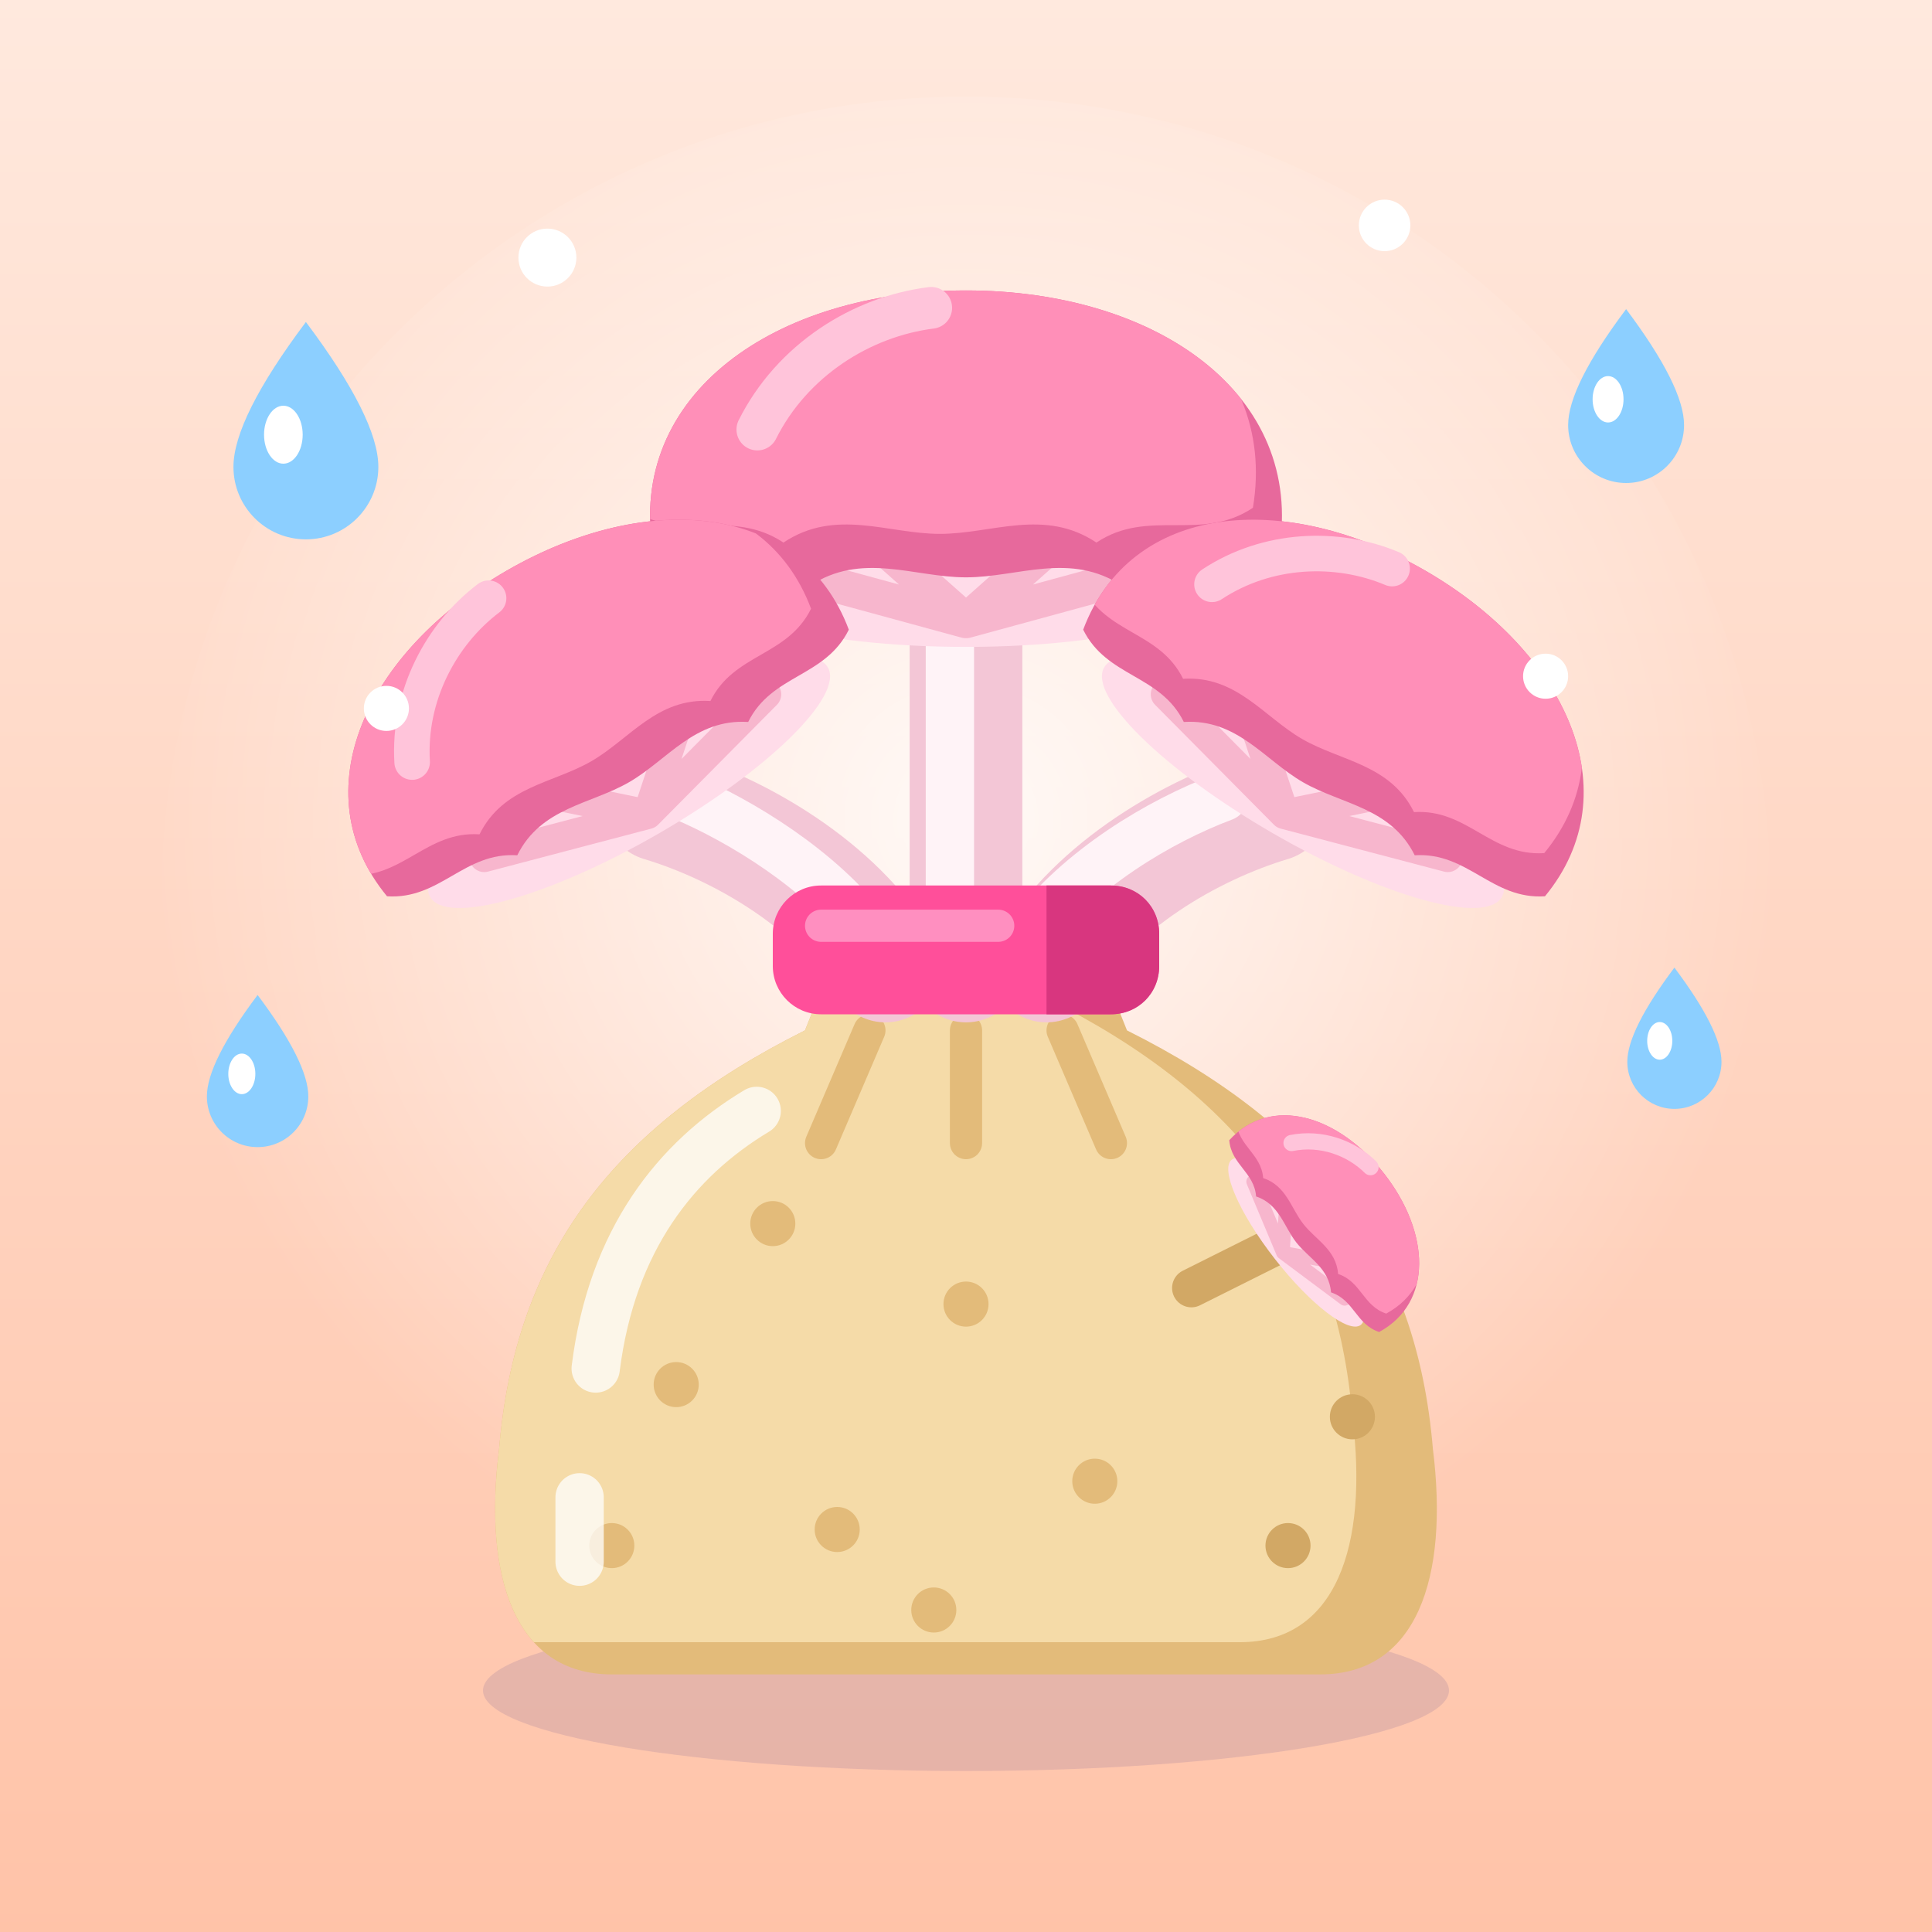
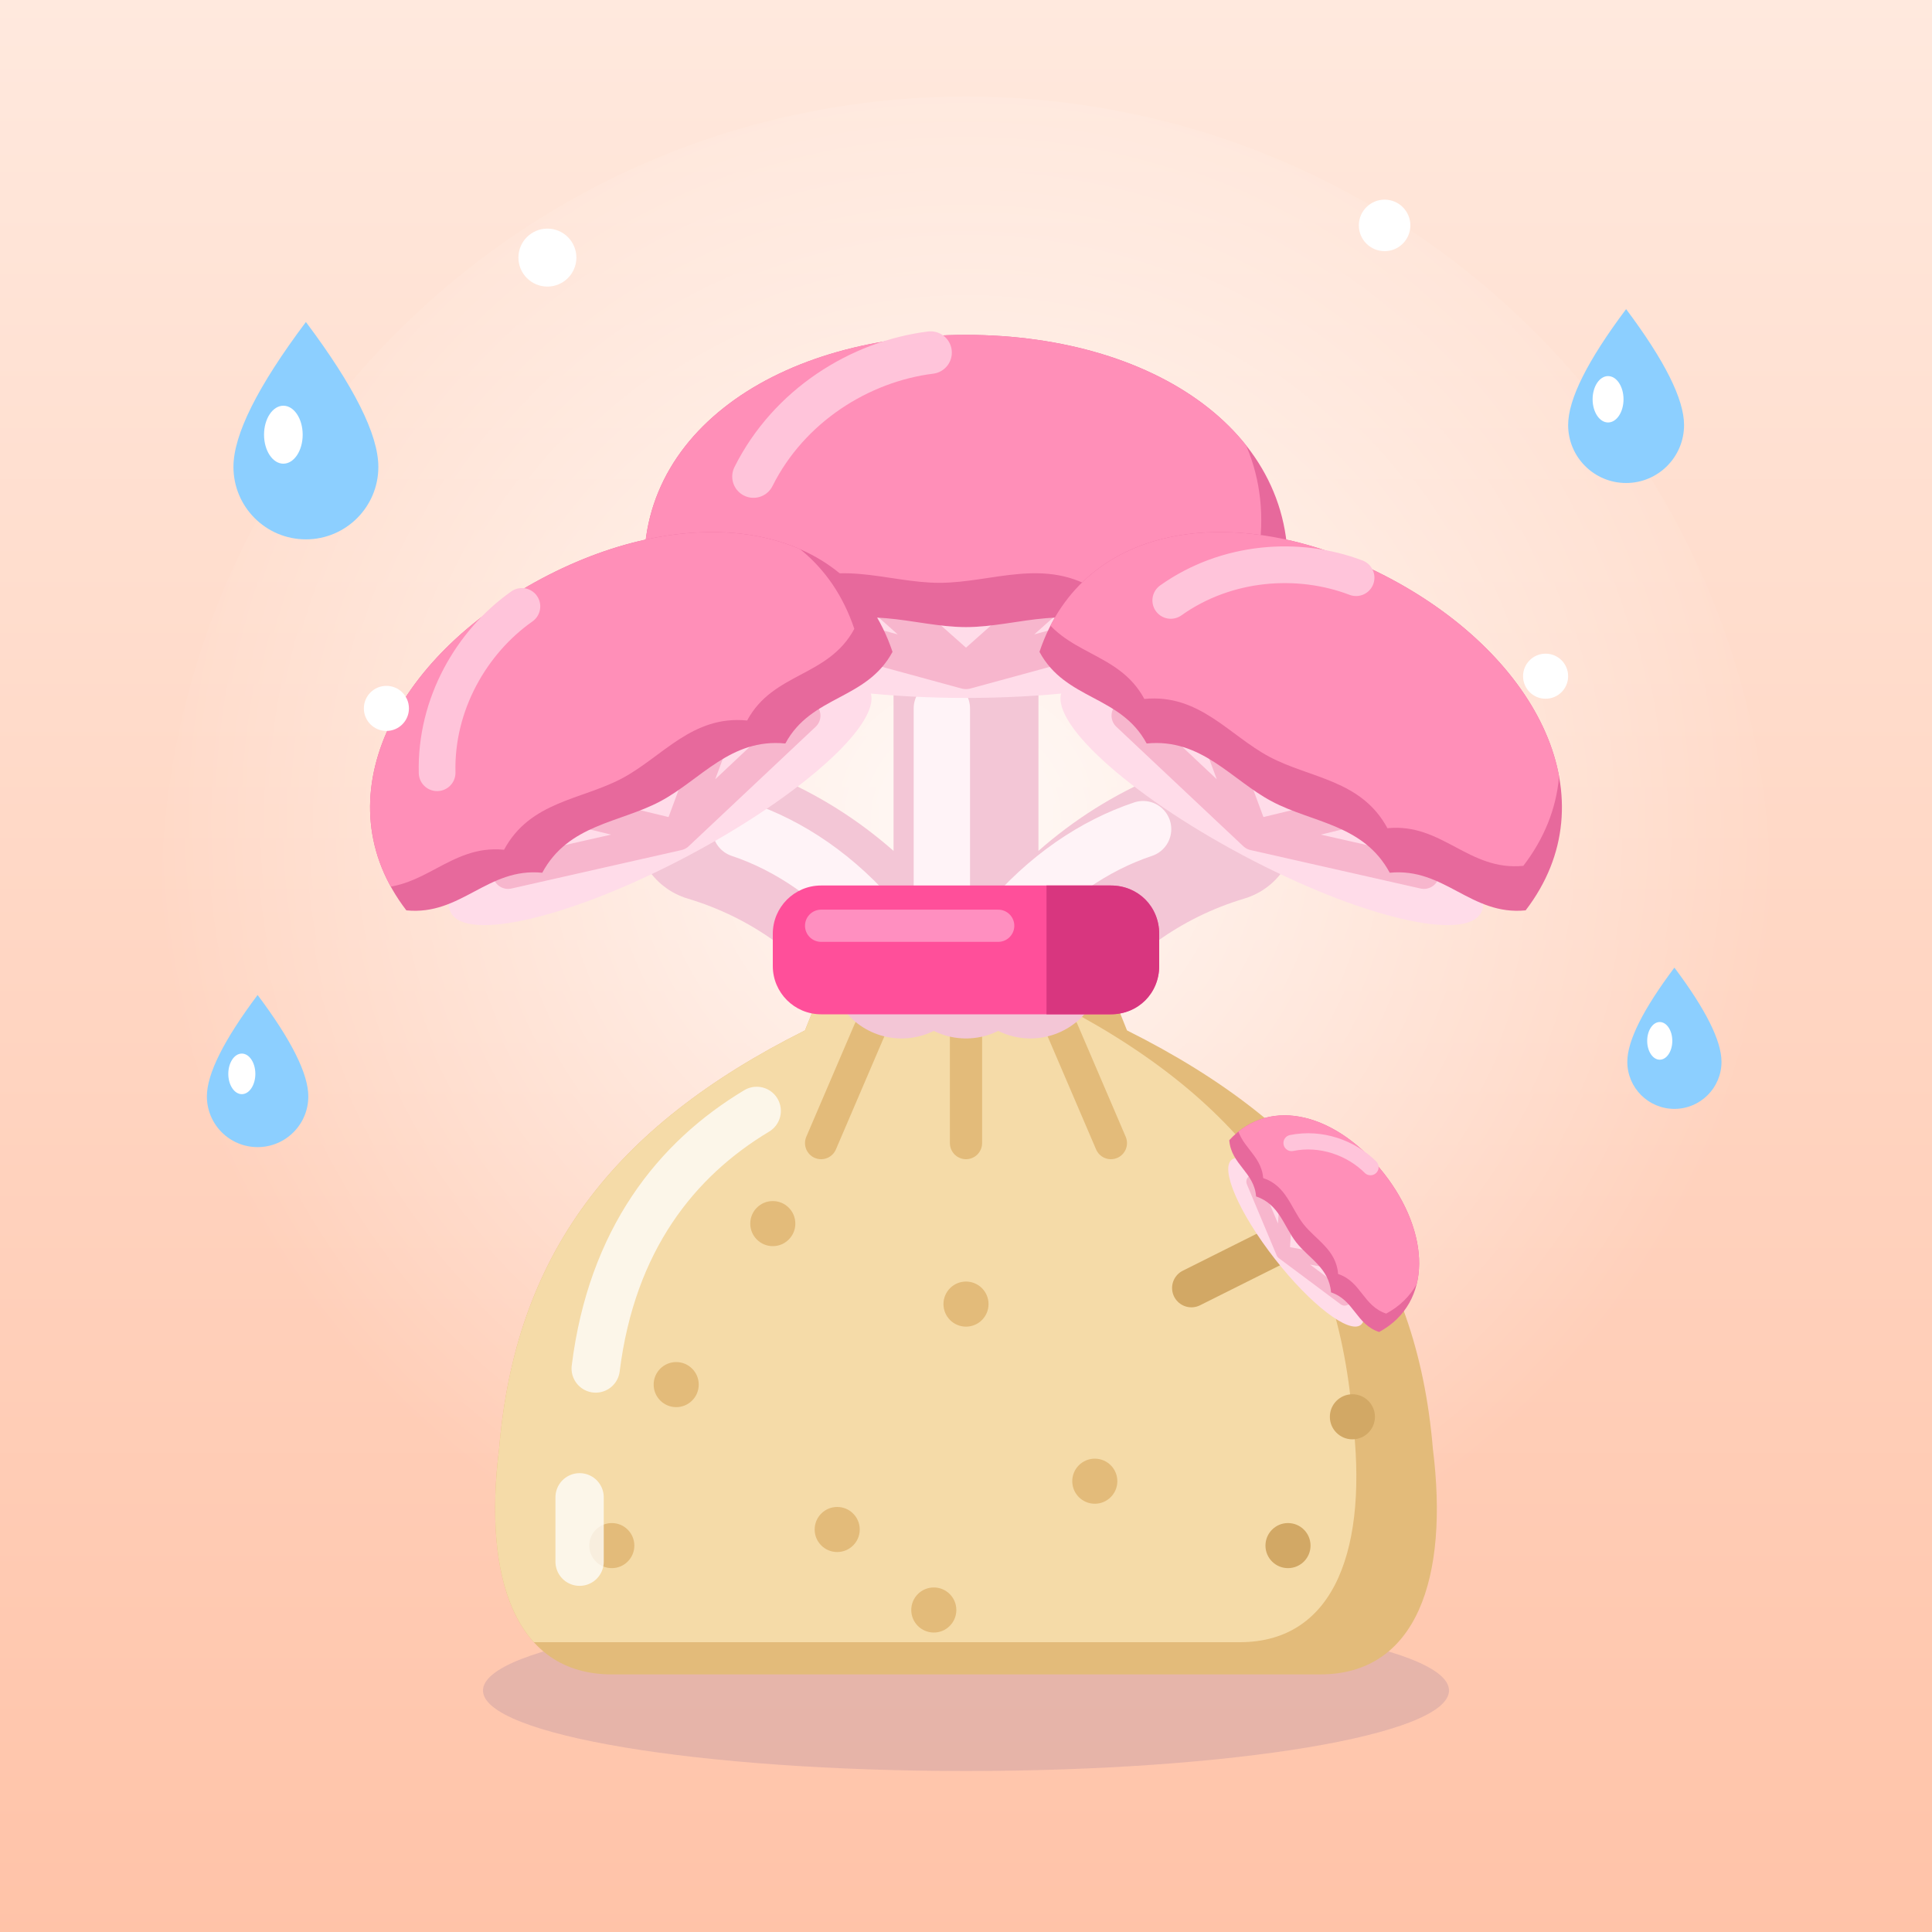
<svg xmlns="http://www.w3.org/2000/svg" viewBox="0 0 120 120">
  <defs>
    <linearGradient id="bg" x1="0" y1="0" x2="0" y2="1">
      <stop offset="0" stop-color="#ffe9de" />
      <stop offset="1" stop-color="#ffc3a8" />
    </linearGradient>
    <radialGradient id="glow" cx="0.5" cy="0.45" r="0.5">
      <stop offset="0" stop-color="#fff" stop-opacity="0.85" />
      <stop offset="1" stop-color="#fff" stop-opacity="0" />
    </radialGradient>
    <path id="bagP" d="M38 104C32 104 30 98 31 90C32 78 38 70 50 64L52 59H68L70 64C82 70 88 78 89 90C90 98 88 104 82 104Z" />
    <clipPath id="bag">
      <use href="#bagP" />
    </clipPath>
    <path id="capP" d="M-18 3C-19.5-6-11-12 0-12C11-12 19.5-6 18 3C15 5 12 3 9 5C6 3 3 4.5 0 4.5C-3 4.5-6 3-9 5C-12 3-15 5-18 3Z" />
    <clipPath id="cap">
      <use href="#capP" />
    </clipPath>
    <g id="shroom">
      <ellipse cx="0" cy="4.5" rx="15.5" ry="4" fill="#ffdce9" />
      <path d="M0 7L-11 4M0 7L-4.5 3M0 7L4.5 3M0 7L11 4" stroke="#f7b6cd" stroke-width="2" stroke-linecap="round" />
      <g clip-path="url(#cap)">
        <rect x="-20" y="-14" width="40" height="20" fill="#e7699c" />
        <use href="#capP" fill="#ff8fb8" transform="translate(-1.5 -2.5)" />
      </g>
      <path d="M-12-4C-10-8-6-10.5-2-11" fill="none" stroke="#ffc4da" stroke-width="2.4" stroke-linecap="round" />
    </g>
    <path id="drop" d="M0-6C3-2 4.5 1 4.5 3A4.5 4.5 0 0 1-4.5 3C-4.5 1-3-2 0-6Z" />
  </defs>
  <rect width="120" height="120" fill="url(#bg)" />
  <circle cx="60" cy="56" r="50" fill="url(#glow)" />
  <ellipse cx="60" cy="105" rx="30" ry="5" fill="#4b3a8c" opacity="0.14" />
  <g clip-path="url(#bag)">
    <rect x="28" y="56" width="64" height="50" fill="#e3bb7a" />
    <use href="#bagP" fill="#f5dba8" transform="translate(-5 -2)" />
    <g fill="#e3bb7a">
      <circle cx="42" cy="86" r="1.4" />
      <circle cx="52" cy="95" r="1.4" />
      <circle cx="60" cy="81" r="1.4" />
      <circle cx="48" cy="76" r="1.4" />
      <circle cx="68" cy="92" r="1.4" />
      <circle cx="38" cy="96" r="1.4" />
      <circle cx="58" cy="100" r="1.4" />
    </g>
    <g fill="#d2a865">
      <circle cx="80" cy="96" r="1.4" />
      <circle cx="84" cy="88" r="1.4" />
    </g>
    <path d="M37 85C38 77 42 72 47 69" fill="none" stroke="#fff" stroke-width="3" stroke-linecap="round" opacity="0.75" />
    <path d="M36 93V97" stroke="#fff" stroke-width="3" stroke-linecap="round" opacity="0.75" />
    <path d="M54 64L51 71M60 64V71M66 64L69 71" stroke="#e3bb7a" stroke-width="2" stroke-linecap="round" />
  </g>
  <path d="M74 80L80 77" stroke="#d2a865" stroke-width="2.4" stroke-linecap="round" />
  <use href="#shroom" transform="translate(82 76) rotate(52) scale(0.42)" />
  <g fill="none" stroke-linecap="round">
-     <path d="M60 60V38M55 60C52 55 46 51.5 41 50M65 60C68 55 74 51.5 79 50" stroke="#f3c6d6" stroke-width="7" />
-     <path d="M59 58V40M54 58C51 54 46 51 42.5 49.5M64 58C67 54 72 51 76 49.5" stroke="#fff3f7" stroke-width="3" />
+     <path d="M60 60V42M56 60C53 56 49 53 44 51.5M64 60C67 56 71 53 76 51.5" stroke="#f3c6d6" stroke-width="9" />
+     <path d="M58.5 58V44M54.5 57.5C52 54.5 49 52.5 46 51.5M62.5 57.5C65 54.5 68 52.5 71 51.5" stroke="#fff3f7" stroke-width="3.5" />
  </g>
-   <use href="#shroom" transform="translate(60 31) scale(1.08)" />
-   <use href="#shroom" transform="translate(37 45) rotate(-30) scale(0.92)" />
-   <use href="#shroom" transform="translate(83 45) rotate(30) scale(0.92)" />
+   <use href="#shroom" transform="translate(60 34) scale(1.1)" />
+   <use href="#shroom" transform="translate(39 46) rotate(-28) scale(0.95)" />
+   <use href="#shroom" transform="translate(81 46) rotate(28) scale(0.95)" />
  <rect x="48" y="55" width="24" height="8" rx="3" fill="#ff4f9a" />
  <path d="M65 55H69C70.7 55 72 56.3 72 58V60C72 61.7 70.7 63 69 63H65Z" fill="#d8367f" />
  <path d="M51 57.5H62" stroke="#ff8fc0" stroke-width="2" stroke-linecap="round" />
  <g transform="translate(19 26)">
    <use href="#drop" fill="#8ccfff" />
    <ellipse cx="-1.4" cy="1" rx="1.2" ry="1.8" fill="#fff" />
  </g>
  <g transform="translate(101 24) scale(0.8)">
    <use href="#drop" fill="#8ccfff" />
    <ellipse cx="-1.4" cy="1" rx="1.2" ry="1.8" fill="#fff" />
  </g>
  <g transform="translate(16 66) scale(0.7)">
    <use href="#drop" fill="#8ccfff" />
    <ellipse cx="-1.4" cy="1" rx="1.2" ry="1.8" fill="#fff" />
  </g>
  <g transform="translate(104 64) scale(0.65)">
    <use href="#drop" fill="#8ccfff" />
    <ellipse cx="-1.4" cy="1" rx="1.2" ry="1.8" fill="#fff" />
  </g>
  <g fill="#fff">
    <circle cx="34" cy="16" r="1.8" />
    <circle cx="86" cy="14" r="1.6" />
    <circle cx="24" cy="44" r="1.4" />
    <circle cx="96" cy="42" r="1.4" />
  </g>
</svg>
